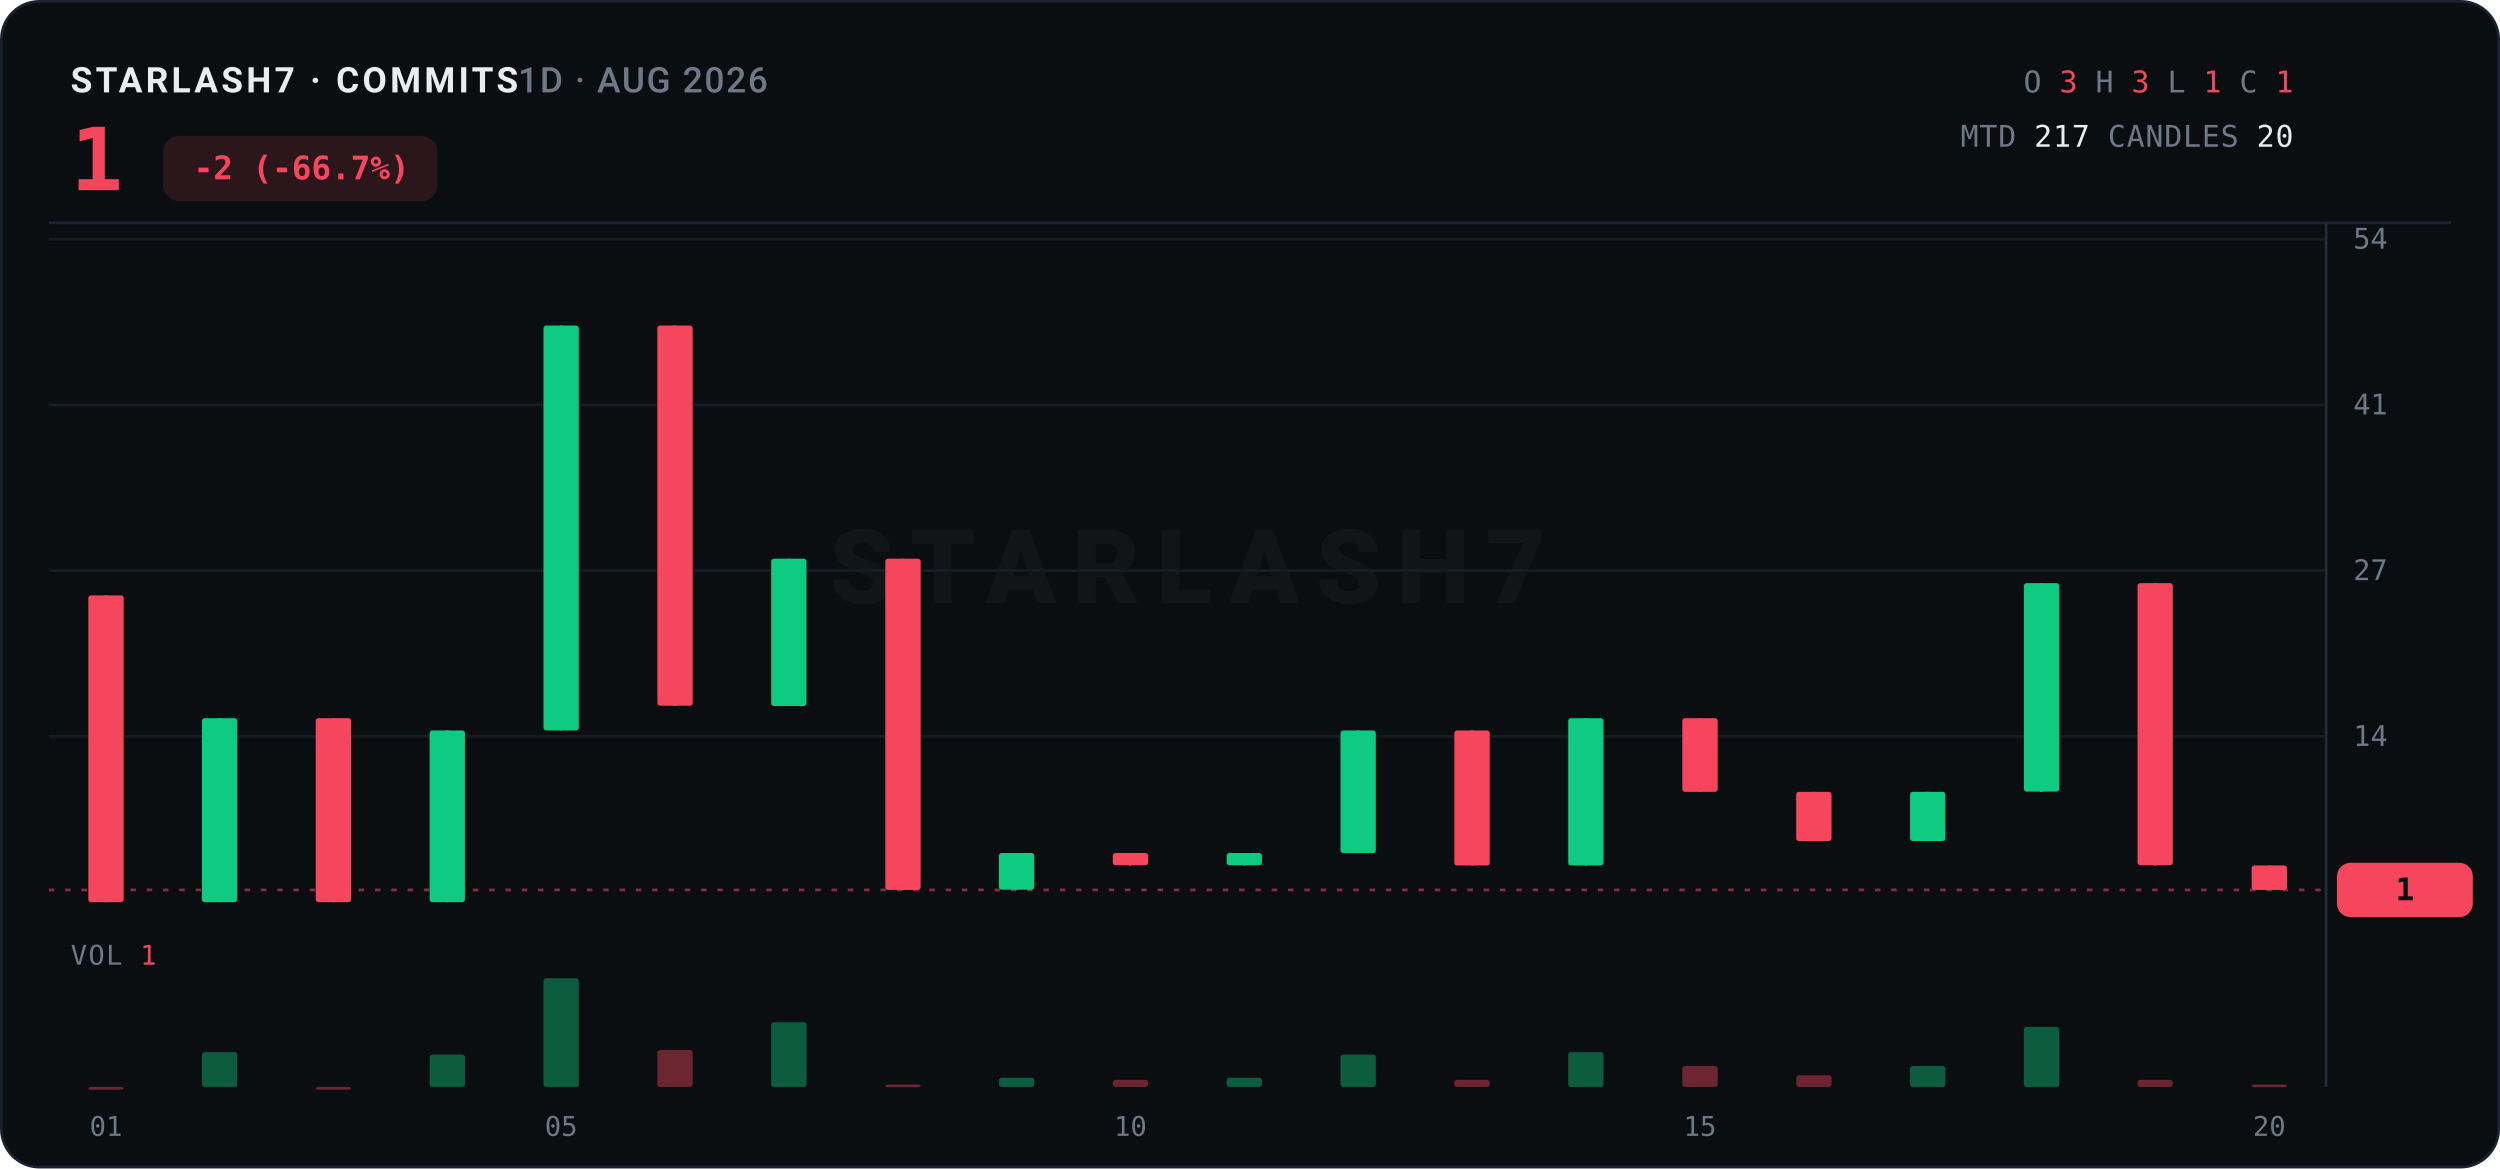
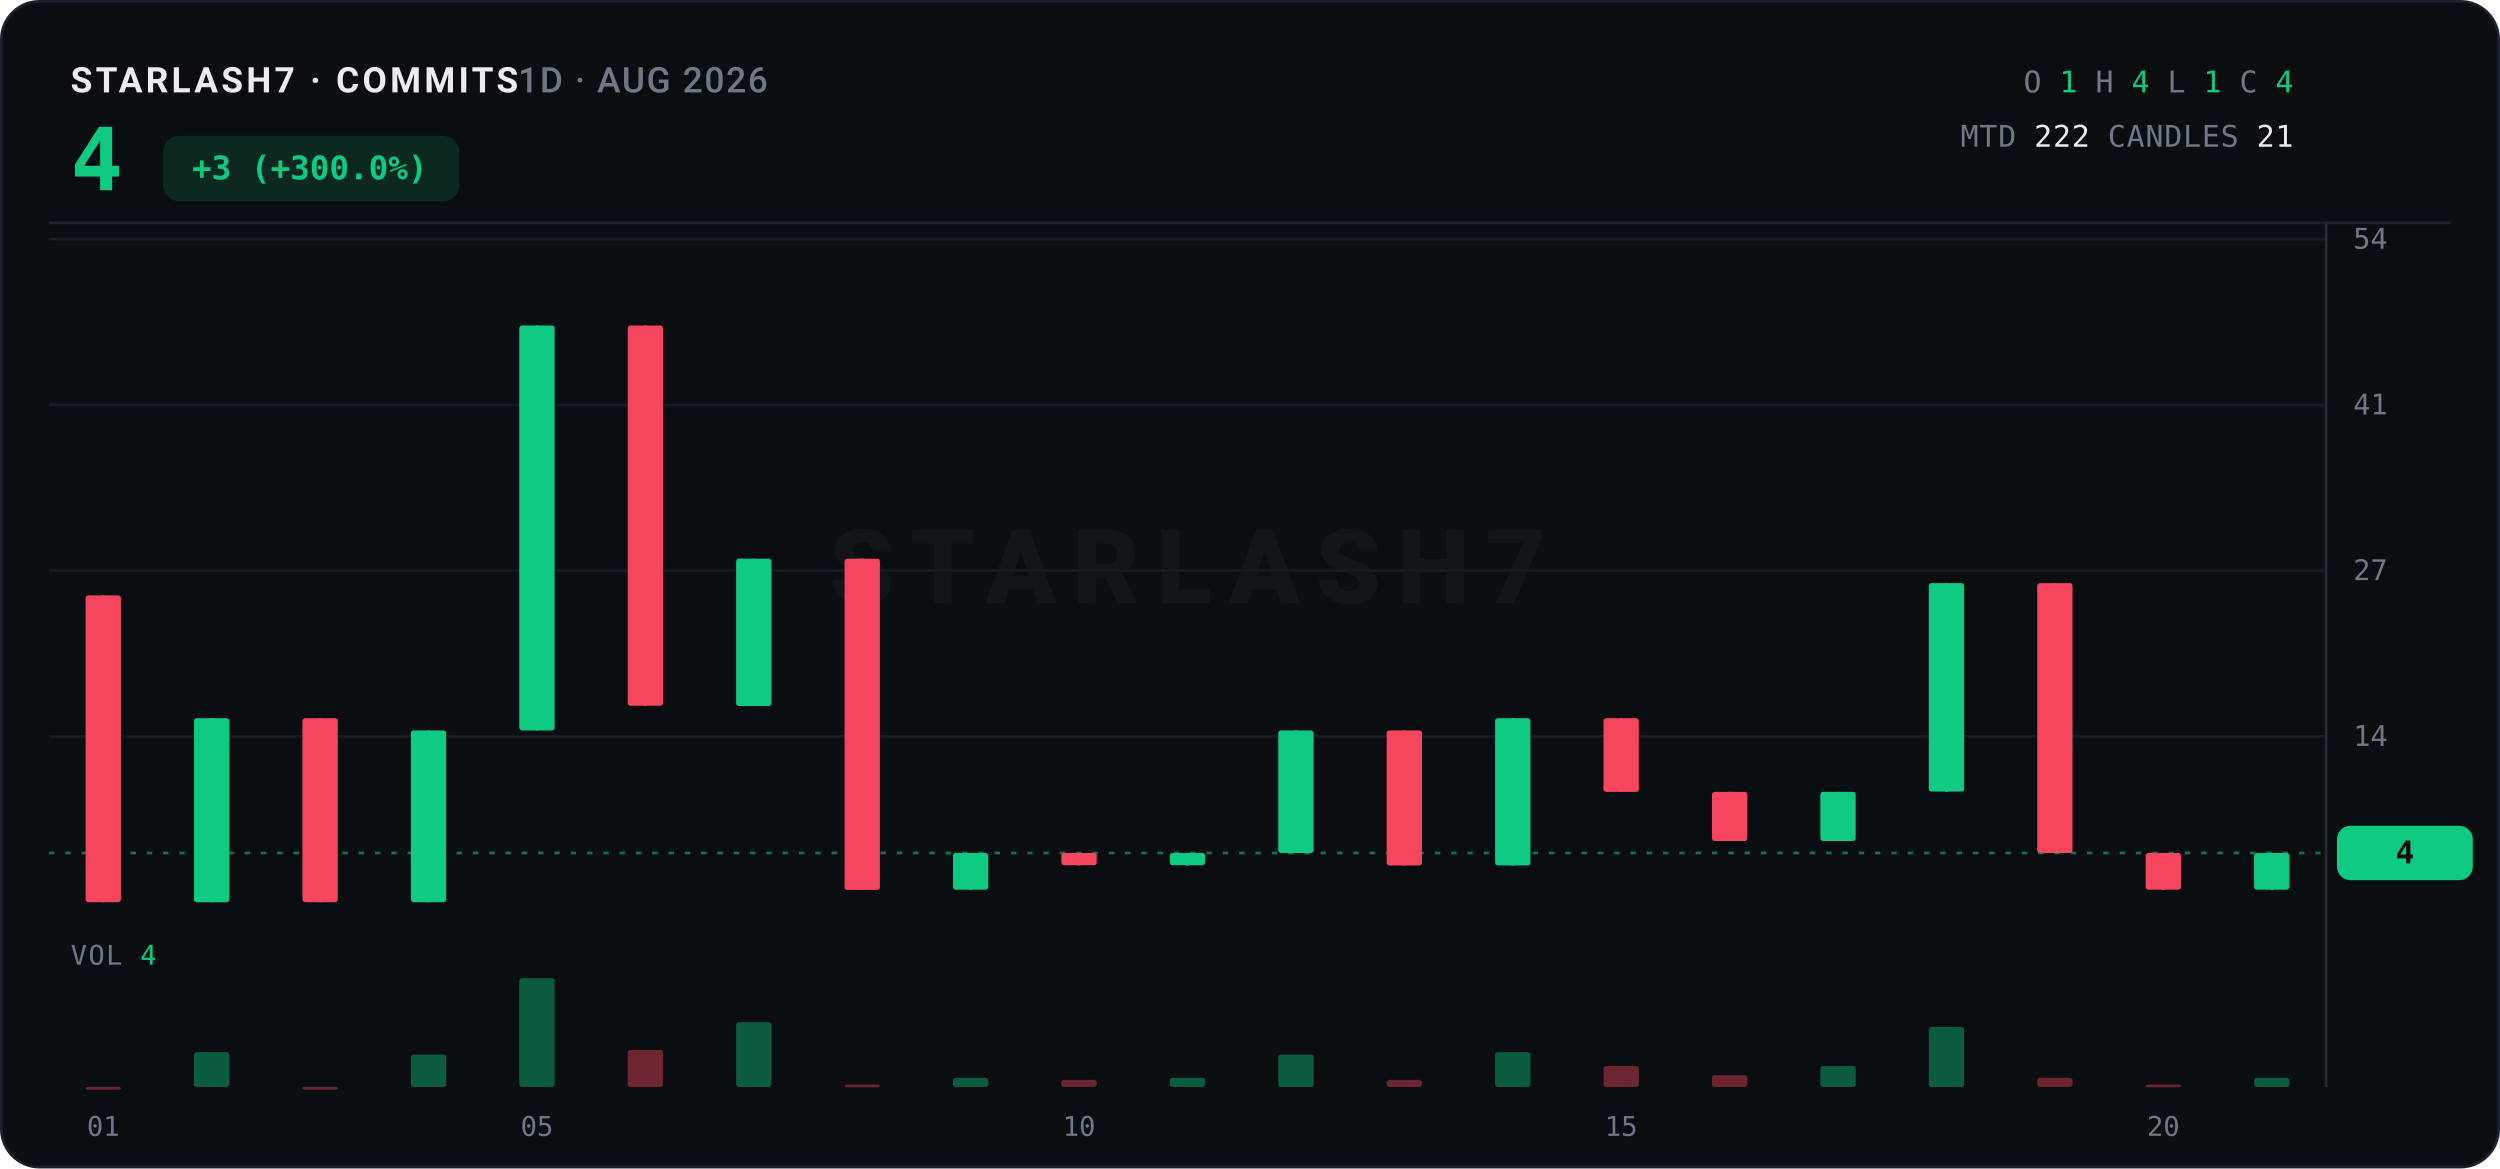
<svg xmlns="http://www.w3.org/2000/svg" width="920" height="430" viewBox="0 0 920 430">
  <rect x="0.5" y="0.5" width="919" height="429" rx="14" fill="#0B0E11" stroke="#1B2130" />
  <text x="26" y="34" font-family="ui-sans-serif,system-ui,-apple-system,'Segoe UI',Roboto,sans-serif" font-size="13" font-weight="700" letter-spacing="1.2" fill="#EAECEF">STARLASH7 · COMMITS<tspan fill="#6E7887" font-weight="500" letter-spacing="0.6">  1D · AUG 2026</tspan>
  </text>
-   <text x="26" y="70" font-family="ui-monospace,'SF Mono',SFMono-Regular,Menlo,Consolas,monospace" font-size="32" font-weight="800" fill="#F6465D" letter-spacing="-0.5">1</text>
-   <rect x="60" y="50" width="101" height="24" rx="6" fill="#F6465D" opacity="0.14" />
-   <text x="111" y="66" text-anchor="middle" font-family="ui-monospace,'SF Mono',SFMono-Regular,Menlo,Consolas,monospace" font-size="12" font-weight="700" fill="#F6465D">-2 (-66.7%)</text>
+   <text x="26" y="70" font-family="ui-monospace,'SF Mono',SFMono-Regular,Menlo,Consolas,monospace" font-size="32" font-weight="800" fill="#0ECB81" letter-spacing="-0.5">4</text>
+   <rect x="60" y="50" width="109" height="24" rx="6" fill="#0ECB81" opacity="0.14" />
+   <text x="114" y="66" text-anchor="middle" font-family="ui-monospace,'SF Mono',SFMono-Regular,Menlo,Consolas,monospace" font-size="12" font-weight="700" fill="#0ECB81">+3 (+300.0%)</text>
  <text x="844" y="34" text-anchor="end" font-family="ui-monospace,'SF Mono',SFMono-Regular,Menlo,Consolas,monospace" font-size="11" letter-spacing="0.3">
    <tspan fill="#6E7887">O</tspan>
-     <tspan fill="#F6465D">3</tspan>
+     <tspan fill="#0ECB81">1</tspan>
    <tspan fill="#6E7887">H</tspan>
-     <tspan fill="#F6465D">3</tspan>
+     <tspan fill="#0ECB81">4</tspan>
    <tspan fill="#6E7887">L</tspan>
-     <tspan fill="#F6465D">1</tspan>
+     <tspan fill="#0ECB81">1</tspan>
    <tspan fill="#6E7887">C</tspan>
-     <tspan fill="#F6465D">1</tspan>
+     <tspan fill="#0ECB81">4</tspan>
  </text>
  <text x="844" y="54" text-anchor="end" font-family="ui-monospace,'SF Mono',SFMono-Regular,Menlo,Consolas,monospace" font-size="11" letter-spacing="0.3">
    <tspan fill="#6E7887">MTD</tspan>
-     <tspan fill="#EAECEF">217</tspan>
+     <tspan fill="#EAECEF">222</tspan>
    <tspan fill="#6E7887">CANDLES</tspan>
-     <tspan fill="#EAECEF">20</tspan>
+     <tspan fill="#EAECEF">21</tspan>
  </text>
  <line x1="18" y1="82" x2="902" y2="82" stroke="#1B2130" stroke-width="1" />
  <text x="437.0" y="222.0" text-anchor="middle" font-family="ui-sans-serif,system-ui,-apple-system,'Segoe UI',Roboto,sans-serif" font-size="38" font-weight="800" letter-spacing="6" fill="#EAECEF" opacity="0.035">STARLASH7</text>
  <line x1="18" y1="271.0" x2="856" y2="271.0" stroke="#161C26" stroke-width="1" />
  <text x="866" y="274.5" font-family="ui-monospace,'SF Mono',SFMono-Regular,Menlo,Consolas,monospace" font-size="10.5" fill="#6E7887">14</text>
  <line x1="18" y1="210.0" x2="856" y2="210.0" stroke="#161C26" stroke-width="1" />
  <text x="866" y="213.5" font-family="ui-monospace,'SF Mono',SFMono-Regular,Menlo,Consolas,monospace" font-size="10.5" fill="#6E7887">27</text>
  <line x1="18" y1="149.0" x2="856" y2="149.0" stroke="#161C26" stroke-width="1" />
  <text x="866" y="152.5" font-family="ui-monospace,'SF Mono',SFMono-Regular,Menlo,Consolas,monospace" font-size="10.5" fill="#6E7887">41</text>
  <line x1="18" y1="88.0" x2="856" y2="88.0" stroke="#161C26" stroke-width="1" />
  <text x="866" y="91.5" font-family="ui-monospace,'SF Mono',SFMono-Regular,Menlo,Consolas,monospace" font-size="10.5" fill="#6E7887">54</text>
  <line x1="856" y1="82" x2="856" y2="400" stroke="#242B38" stroke-width="1" />
-   <line x1="18" y1="327.5" x2="856" y2="327.5" stroke="#F6465D" stroke-width="1" stroke-dasharray="2 4" opacity="0.55" />
-   <rect x="860" y="317.5" width="50" height="20" rx="5" fill="#F6465D" />
-   <text x="885.0" y="331.3" text-anchor="middle" font-family="ui-monospace,'SF Mono',SFMono-Regular,Menlo,Consolas,monospace" font-size="11.5" font-weight="800" fill="#0B0E11">1</text>
-   <line x1="39.0" y1="219.1" x2="39.0" y2="332.0" stroke="#F6465D" stroke-width="1" />
-   <rect x="32.5" y="219.1" width="13.0" height="112.9" rx="1" fill="#F6465D" />
-   <line x1="80.8" y1="264.3" x2="80.8" y2="332.0" stroke="#0ECB81" stroke-width="1" />
-   <rect x="74.3" y="264.3" width="13.0" height="67.7" rx="1" fill="#0ECB81" />
-   <line x1="122.8" y1="264.3" x2="122.8" y2="332.0" stroke="#F6465D" stroke-width="1" />
-   <rect x="116.2" y="264.3" width="13.0" height="67.7" rx="1" fill="#F6465D" />
-   <line x1="164.6" y1="268.8" x2="164.6" y2="332.0" stroke="#0ECB81" stroke-width="1" />
-   <rect x="158.1" y="268.8" width="13.0" height="63.2" rx="1" fill="#0ECB81" />
-   <line x1="206.5" y1="119.8" x2="206.5" y2="268.8" stroke="#0ECB81" stroke-width="1" />
-   <rect x="200.0" y="119.8" width="13.0" height="149.0" rx="1" fill="#0ECB81" />
-   <line x1="248.4" y1="119.8" x2="248.4" y2="259.8" stroke="#F6465D" stroke-width="1" />
-   <rect x="241.9" y="119.8" width="13.0" height="139.9" rx="1" fill="#F6465D" />
-   <line x1="290.3" y1="205.6" x2="290.3" y2="259.8" stroke="#0ECB81" stroke-width="1" />
-   <rect x="283.8" y="205.6" width="13.0" height="54.2" rx="1" fill="#0ECB81" />
-   <line x1="332.2" y1="205.6" x2="332.2" y2="327.5" stroke="#F6465D" stroke-width="1" />
-   <rect x="325.8" y="205.6" width="13.0" height="121.9" rx="1" fill="#F6465D" />
-   <line x1="374.1" y1="313.9" x2="374.1" y2="327.5" stroke="#0ECB81" stroke-width="1" />
-   <rect x="367.6" y="313.9" width="13.0" height="13.5" rx="1" fill="#0ECB81" />
-   <line x1="416.0" y1="313.9" x2="416.0" y2="318.5" stroke="#F6465D" stroke-width="1" />
-   <rect x="409.5" y="313.9" width="13.0" height="4.5" rx="1" fill="#F6465D" />
-   <line x1="457.9" y1="313.9" x2="457.9" y2="318.5" stroke="#0ECB81" stroke-width="1" />
-   <rect x="451.4" y="313.9" width="13.0" height="4.5" rx="1" fill="#0ECB81" />
-   <line x1="499.8" y1="268.8" x2="499.8" y2="313.9" stroke="#0ECB81" stroke-width="1" />
-   <rect x="493.3" y="268.8" width="13.0" height="45.1" rx="1" fill="#0ECB81" />
-   <line x1="541.8" y1="268.8" x2="541.8" y2="318.5" stroke="#F6465D" stroke-width="1" />
-   <rect x="535.2" y="268.8" width="13.0" height="49.7" rx="1" fill="#F6465D" />
-   <line x1="583.6" y1="264.3" x2="583.6" y2="318.5" stroke="#0ECB81" stroke-width="1" />
-   <rect x="577.1" y="264.3" width="13.0" height="54.2" rx="1" fill="#0ECB81" />
-   <line x1="625.6" y1="264.3" x2="625.6" y2="291.4" stroke="#F6465D" stroke-width="1" />
-   <rect x="619.1" y="264.3" width="13.0" height="27.1" rx="1" fill="#F6465D" />
-   <line x1="667.5" y1="291.4" x2="667.5" y2="309.4" stroke="#F6465D" stroke-width="1" />
-   <rect x="661.0" y="291.4" width="13.0" height="18.1" rx="1" fill="#F6465D" />
-   <line x1="709.4" y1="291.4" x2="709.4" y2="309.4" stroke="#0ECB81" stroke-width="1" />
-   <rect x="702.9" y="291.4" width="13.0" height="18.1" rx="1" fill="#0ECB81" />
-   <line x1="751.2" y1="214.6" x2="751.2" y2="291.4" stroke="#0ECB81" stroke-width="1" />
-   <rect x="744.8" y="214.6" width="13.0" height="76.7" rx="1" fill="#0ECB81" />
-   <line x1="793.1" y1="214.6" x2="793.1" y2="318.5" stroke="#F6465D" stroke-width="1" />
-   <rect x="786.6" y="214.6" width="13.0" height="103.8" rx="1" fill="#F6465D" />
-   <line x1="835.1" y1="318.5" x2="835.1" y2="327.5" stroke="#F6465D" stroke-width="1" />
-   <rect x="828.6" y="318.5" width="13.0" height="9.0" rx="1" fill="#F6465D" />
-   <text x="26" y="355" font-family="ui-monospace,'SF Mono',SFMono-Regular,Menlo,Consolas,monospace" font-size="10" letter-spacing="0.5" fill="#6E7887">VOL <tspan fill="#F6465D">1</tspan>
+   <line x1="18" y1="313.9" x2="856" y2="313.9" stroke="#0ECB81" stroke-width="1" stroke-dasharray="2 4" opacity="0.55" />
+   <rect x="860" y="303.9" width="50" height="20" rx="5" fill="#0ECB81" />
+   <text x="885.0" y="317.7" text-anchor="middle" font-family="ui-monospace,'SF Mono',SFMono-Regular,Menlo,Consolas,monospace" font-size="11.5" font-weight="800" fill="#0B0E11">4</text>
+   <line x1="38.0" y1="219.1" x2="38.0" y2="332.0" stroke="#F6465D" stroke-width="1" />
+   <rect x="31.5" y="219.1" width="13.0" height="112.9" rx="1" fill="#F6465D" />
+   <line x1="77.9" y1="264.3" x2="77.9" y2="332.0" stroke="#0ECB81" stroke-width="1" />
+   <rect x="71.4" y="264.3" width="13.0" height="67.7" rx="1" fill="#0ECB81" />
+   <line x1="117.8" y1="264.3" x2="117.8" y2="332.0" stroke="#F6465D" stroke-width="1" />
+   <rect x="111.3" y="264.3" width="13.0" height="67.7" rx="1" fill="#F6465D" />
+   <line x1="157.7" y1="268.8" x2="157.7" y2="332.0" stroke="#0ECB81" stroke-width="1" />
+   <rect x="151.2" y="268.8" width="13.0" height="63.2" rx="1" fill="#0ECB81" />
+   <line x1="197.6" y1="119.8" x2="197.6" y2="268.8" stroke="#0ECB81" stroke-width="1" />
+   <rect x="191.1" y="119.8" width="13.0" height="149.0" rx="1" fill="#0ECB81" />
+   <line x1="237.5" y1="119.8" x2="237.5" y2="259.8" stroke="#F6465D" stroke-width="1" />
+   <rect x="231.0" y="119.8" width="13.0" height="139.9" rx="1" fill="#F6465D" />
+   <line x1="277.4" y1="205.6" x2="277.4" y2="259.8" stroke="#0ECB81" stroke-width="1" />
+   <rect x="270.9" y="205.6" width="13.0" height="54.2" rx="1" fill="#0ECB81" />
+   <line x1="317.3" y1="205.6" x2="317.3" y2="327.5" stroke="#F6465D" stroke-width="1" />
+   <rect x="310.8" y="205.6" width="13.0" height="121.9" rx="1" fill="#F6465D" />
+   <line x1="357.2" y1="313.9" x2="357.2" y2="327.5" stroke="#0ECB81" stroke-width="1" />
+   <rect x="350.7" y="313.9" width="13.0" height="13.5" rx="1" fill="#0ECB81" />
+   <line x1="397.1" y1="313.9" x2="397.1" y2="318.5" stroke="#F6465D" stroke-width="1" />
+   <rect x="390.6" y="313.9" width="13.0" height="4.5" rx="1" fill="#F6465D" />
+   <line x1="437.0" y1="313.9" x2="437.0" y2="318.5" stroke="#0ECB81" stroke-width="1" />
+   <rect x="430.5" y="313.9" width="13.0" height="4.5" rx="1" fill="#0ECB81" />
+   <line x1="476.9" y1="268.8" x2="476.9" y2="313.9" stroke="#0ECB81" stroke-width="1" />
+   <rect x="470.4" y="268.8" width="13.0" height="45.1" rx="1" fill="#0ECB81" />
+   <line x1="516.8" y1="268.8" x2="516.8" y2="318.5" stroke="#F6465D" stroke-width="1" />
+   <rect x="510.3" y="268.8" width="13.0" height="49.7" rx="1" fill="#F6465D" />
+   <line x1="556.7" y1="264.3" x2="556.7" y2="318.5" stroke="#0ECB81" stroke-width="1" />
+   <rect x="550.2" y="264.3" width="13.0" height="54.2" rx="1" fill="#0ECB81" />
+   <line x1="596.6" y1="264.3" x2="596.6" y2="291.4" stroke="#F6465D" stroke-width="1" />
+   <rect x="590.1" y="264.3" width="13.0" height="27.1" rx="1" fill="#F6465D" />
+   <line x1="636.5" y1="291.4" x2="636.5" y2="309.4" stroke="#F6465D" stroke-width="1" />
+   <rect x="630.0" y="291.4" width="13.0" height="18.1" rx="1" fill="#F6465D" />
+   <line x1="676.4" y1="291.4" x2="676.4" y2="309.4" stroke="#0ECB81" stroke-width="1" />
+   <rect x="669.9" y="291.4" width="13.0" height="18.1" rx="1" fill="#0ECB81" />
+   <line x1="716.3" y1="214.6" x2="716.3" y2="291.4" stroke="#0ECB81" stroke-width="1" />
+   <rect x="709.8" y="214.6" width="13.0" height="76.7" rx="1" fill="#0ECB81" />
+   <line x1="756.2" y1="214.6" x2="756.2" y2="313.9" stroke="#F6465D" stroke-width="1" />
+   <rect x="749.7" y="214.6" width="13.0" height="99.3" rx="1" fill="#F6465D" />
+   <line x1="796.1" y1="313.9" x2="796.1" y2="327.5" stroke="#F6465D" stroke-width="1" />
+   <rect x="789.6" y="313.9" width="13.0" height="13.5" rx="1" fill="#F6465D" />
+   <line x1="836.0" y1="313.9" x2="836.0" y2="327.5" stroke="#0ECB81" stroke-width="1" />
+   <rect x="829.5" y="313.9" width="13.0" height="13.5" rx="1" fill="#0ECB81" />
+   <text x="26" y="355" font-family="ui-monospace,'SF Mono',SFMono-Regular,Menlo,Consolas,monospace" font-size="10" letter-spacing="0.5" fill="#6E7887">VOL <tspan fill="#0ECB81">4</tspan>
  </text>
-   <rect x="32.5" y="400.0" width="13.0" height="1.0" rx="1" fill="#F6465D" opacity="0.42" />
-   <rect x="74.3" y="387.2" width="13.0" height="12.8" rx="1" fill="#0ECB81" opacity="0.42" />
-   <rect x="116.2" y="400.0" width="13.0" height="1.0" rx="1" fill="#F6465D" opacity="0.42" />
-   <rect x="158.1" y="388.1" width="13.0" height="11.9" rx="1" fill="#0ECB81" opacity="0.42" />
-   <rect x="200.0" y="360.0" width="13.0" height="40.0" rx="1" fill="#0ECB81" opacity="0.42" />
-   <rect x="241.9" y="386.4" width="13.0" height="13.6" rx="1" fill="#F6465D" opacity="0.42" />
-   <rect x="283.8" y="376.2" width="13.0" height="23.8" rx="1" fill="#0ECB81" opacity="0.42" />
-   <rect x="325.8" y="399.1" width="13.0" height="1.0" rx="1" fill="#F6465D" opacity="0.42" />
-   <rect x="367.6" y="396.6" width="13.0" height="3.4" rx="1" fill="#0ECB81" opacity="0.42" />
-   <rect x="409.5" y="397.4" width="13.0" height="2.6" rx="1" fill="#F6465D" opacity="0.42" />
-   <rect x="451.4" y="396.6" width="13.0" height="3.4" rx="1" fill="#0ECB81" opacity="0.42" />
-   <rect x="493.3" y="388.1" width="13.0" height="11.9" rx="1" fill="#0ECB81" opacity="0.42" />
-   <rect x="535.2" y="397.4" width="13.0" height="2.6" rx="1" fill="#F6465D" opacity="0.42" />
-   <rect x="577.1" y="387.2" width="13.0" height="12.8" rx="1" fill="#0ECB81" opacity="0.42" />
-   <rect x="619.1" y="392.3" width="13.0" height="7.7" rx="1" fill="#F6465D" opacity="0.42" />
-   <rect x="661.0" y="395.7" width="13.0" height="4.3" rx="1" fill="#F6465D" opacity="0.42" />
-   <rect x="702.9" y="392.3" width="13.0" height="7.7" rx="1" fill="#0ECB81" opacity="0.42" />
-   <rect x="744.8" y="377.9" width="13.0" height="22.1" rx="1" fill="#0ECB81" opacity="0.42" />
-   <rect x="786.6" y="397.4" width="13.0" height="2.6" rx="1" fill="#F6465D" opacity="0.42" />
-   <rect x="828.6" y="399.1" width="13.0" height="1.0" rx="1" fill="#F6465D" opacity="0.42" />
-   <text x="39.0" y="418" text-anchor="middle" font-family="ui-monospace,'SF Mono',SFMono-Regular,Menlo,Consolas,monospace" font-size="10" fill="#6E7887">01</text>
-   <text x="206.5" y="418" text-anchor="middle" font-family="ui-monospace,'SF Mono',SFMono-Regular,Menlo,Consolas,monospace" font-size="10" fill="#6E7887">05</text>
-   <text x="416.0" y="418" text-anchor="middle" font-family="ui-monospace,'SF Mono',SFMono-Regular,Menlo,Consolas,monospace" font-size="10" fill="#6E7887">10</text>
-   <text x="625.6" y="418" text-anchor="middle" font-family="ui-monospace,'SF Mono',SFMono-Regular,Menlo,Consolas,monospace" font-size="10" fill="#6E7887">15</text>
-   <text x="835.1" y="418" text-anchor="middle" font-family="ui-monospace,'SF Mono',SFMono-Regular,Menlo,Consolas,monospace" font-size="10" fill="#6E7887">20</text>
+   <rect x="31.5" y="400.0" width="13.0" height="1.0" rx="1" fill="#F6465D" opacity="0.42" />
+   <rect x="71.4" y="387.2" width="13.0" height="12.8" rx="1" fill="#0ECB81" opacity="0.42" />
+   <rect x="111.3" y="400.0" width="13.0" height="1.0" rx="1" fill="#F6465D" opacity="0.42" />
+   <rect x="151.2" y="388.1" width="13.0" height="11.9" rx="1" fill="#0ECB81" opacity="0.42" />
+   <rect x="191.1" y="360.0" width="13.0" height="40.0" rx="1" fill="#0ECB81" opacity="0.42" />
+   <rect x="231.0" y="386.4" width="13.0" height="13.6" rx="1" fill="#F6465D" opacity="0.42" />
+   <rect x="270.9" y="376.2" width="13.0" height="23.8" rx="1" fill="#0ECB81" opacity="0.42" />
+   <rect x="310.8" y="399.1" width="13.0" height="1.0" rx="1" fill="#F6465D" opacity="0.42" />
+   <rect x="350.7" y="396.6" width="13.0" height="3.4" rx="1" fill="#0ECB81" opacity="0.42" />
+   <rect x="390.6" y="397.4" width="13.0" height="2.6" rx="1" fill="#F6465D" opacity="0.42" />
+   <rect x="430.5" y="396.6" width="13.0" height="3.4" rx="1" fill="#0ECB81" opacity="0.42" />
+   <rect x="470.4" y="388.1" width="13.0" height="11.9" rx="1" fill="#0ECB81" opacity="0.42" />
+   <rect x="510.3" y="397.4" width="13.0" height="2.6" rx="1" fill="#F6465D" opacity="0.42" />
+   <rect x="550.2" y="387.2" width="13.0" height="12.8" rx="1" fill="#0ECB81" opacity="0.42" />
+   <rect x="590.1" y="392.3" width="13.0" height="7.7" rx="1" fill="#F6465D" opacity="0.42" />
+   <rect x="630.0" y="395.7" width="13.0" height="4.3" rx="1" fill="#F6465D" opacity="0.42" />
+   <rect x="669.9" y="392.3" width="13.0" height="7.7" rx="1" fill="#0ECB81" opacity="0.42" />
+   <rect x="709.8" y="377.9" width="13.0" height="22.1" rx="1" fill="#0ECB81" opacity="0.42" />
+   <rect x="749.7" y="396.6" width="13.0" height="3.4" rx="1" fill="#F6465D" opacity="0.42" />
+   <rect x="789.6" y="399.1" width="13.0" height="1.0" rx="1" fill="#F6465D" opacity="0.42" />
+   <rect x="829.5" y="396.6" width="13.0" height="3.4" rx="1" fill="#0ECB81" opacity="0.42" />
+   <text x="38.0" y="418" text-anchor="middle" font-family="ui-monospace,'SF Mono',SFMono-Regular,Menlo,Consolas,monospace" font-size="10" fill="#6E7887">01</text>
+   <text x="197.6" y="418" text-anchor="middle" font-family="ui-monospace,'SF Mono',SFMono-Regular,Menlo,Consolas,monospace" font-size="10" fill="#6E7887">05</text>
+   <text x="397.1" y="418" text-anchor="middle" font-family="ui-monospace,'SF Mono',SFMono-Regular,Menlo,Consolas,monospace" font-size="10" fill="#6E7887">10</text>
+   <text x="596.6" y="418" text-anchor="middle" font-family="ui-monospace,'SF Mono',SFMono-Regular,Menlo,Consolas,monospace" font-size="10" fill="#6E7887">15</text>
+   <text x="796.1" y="418" text-anchor="middle" font-family="ui-monospace,'SF Mono',SFMono-Regular,Menlo,Consolas,monospace" font-size="10" fill="#6E7887">20</text>
</svg>
